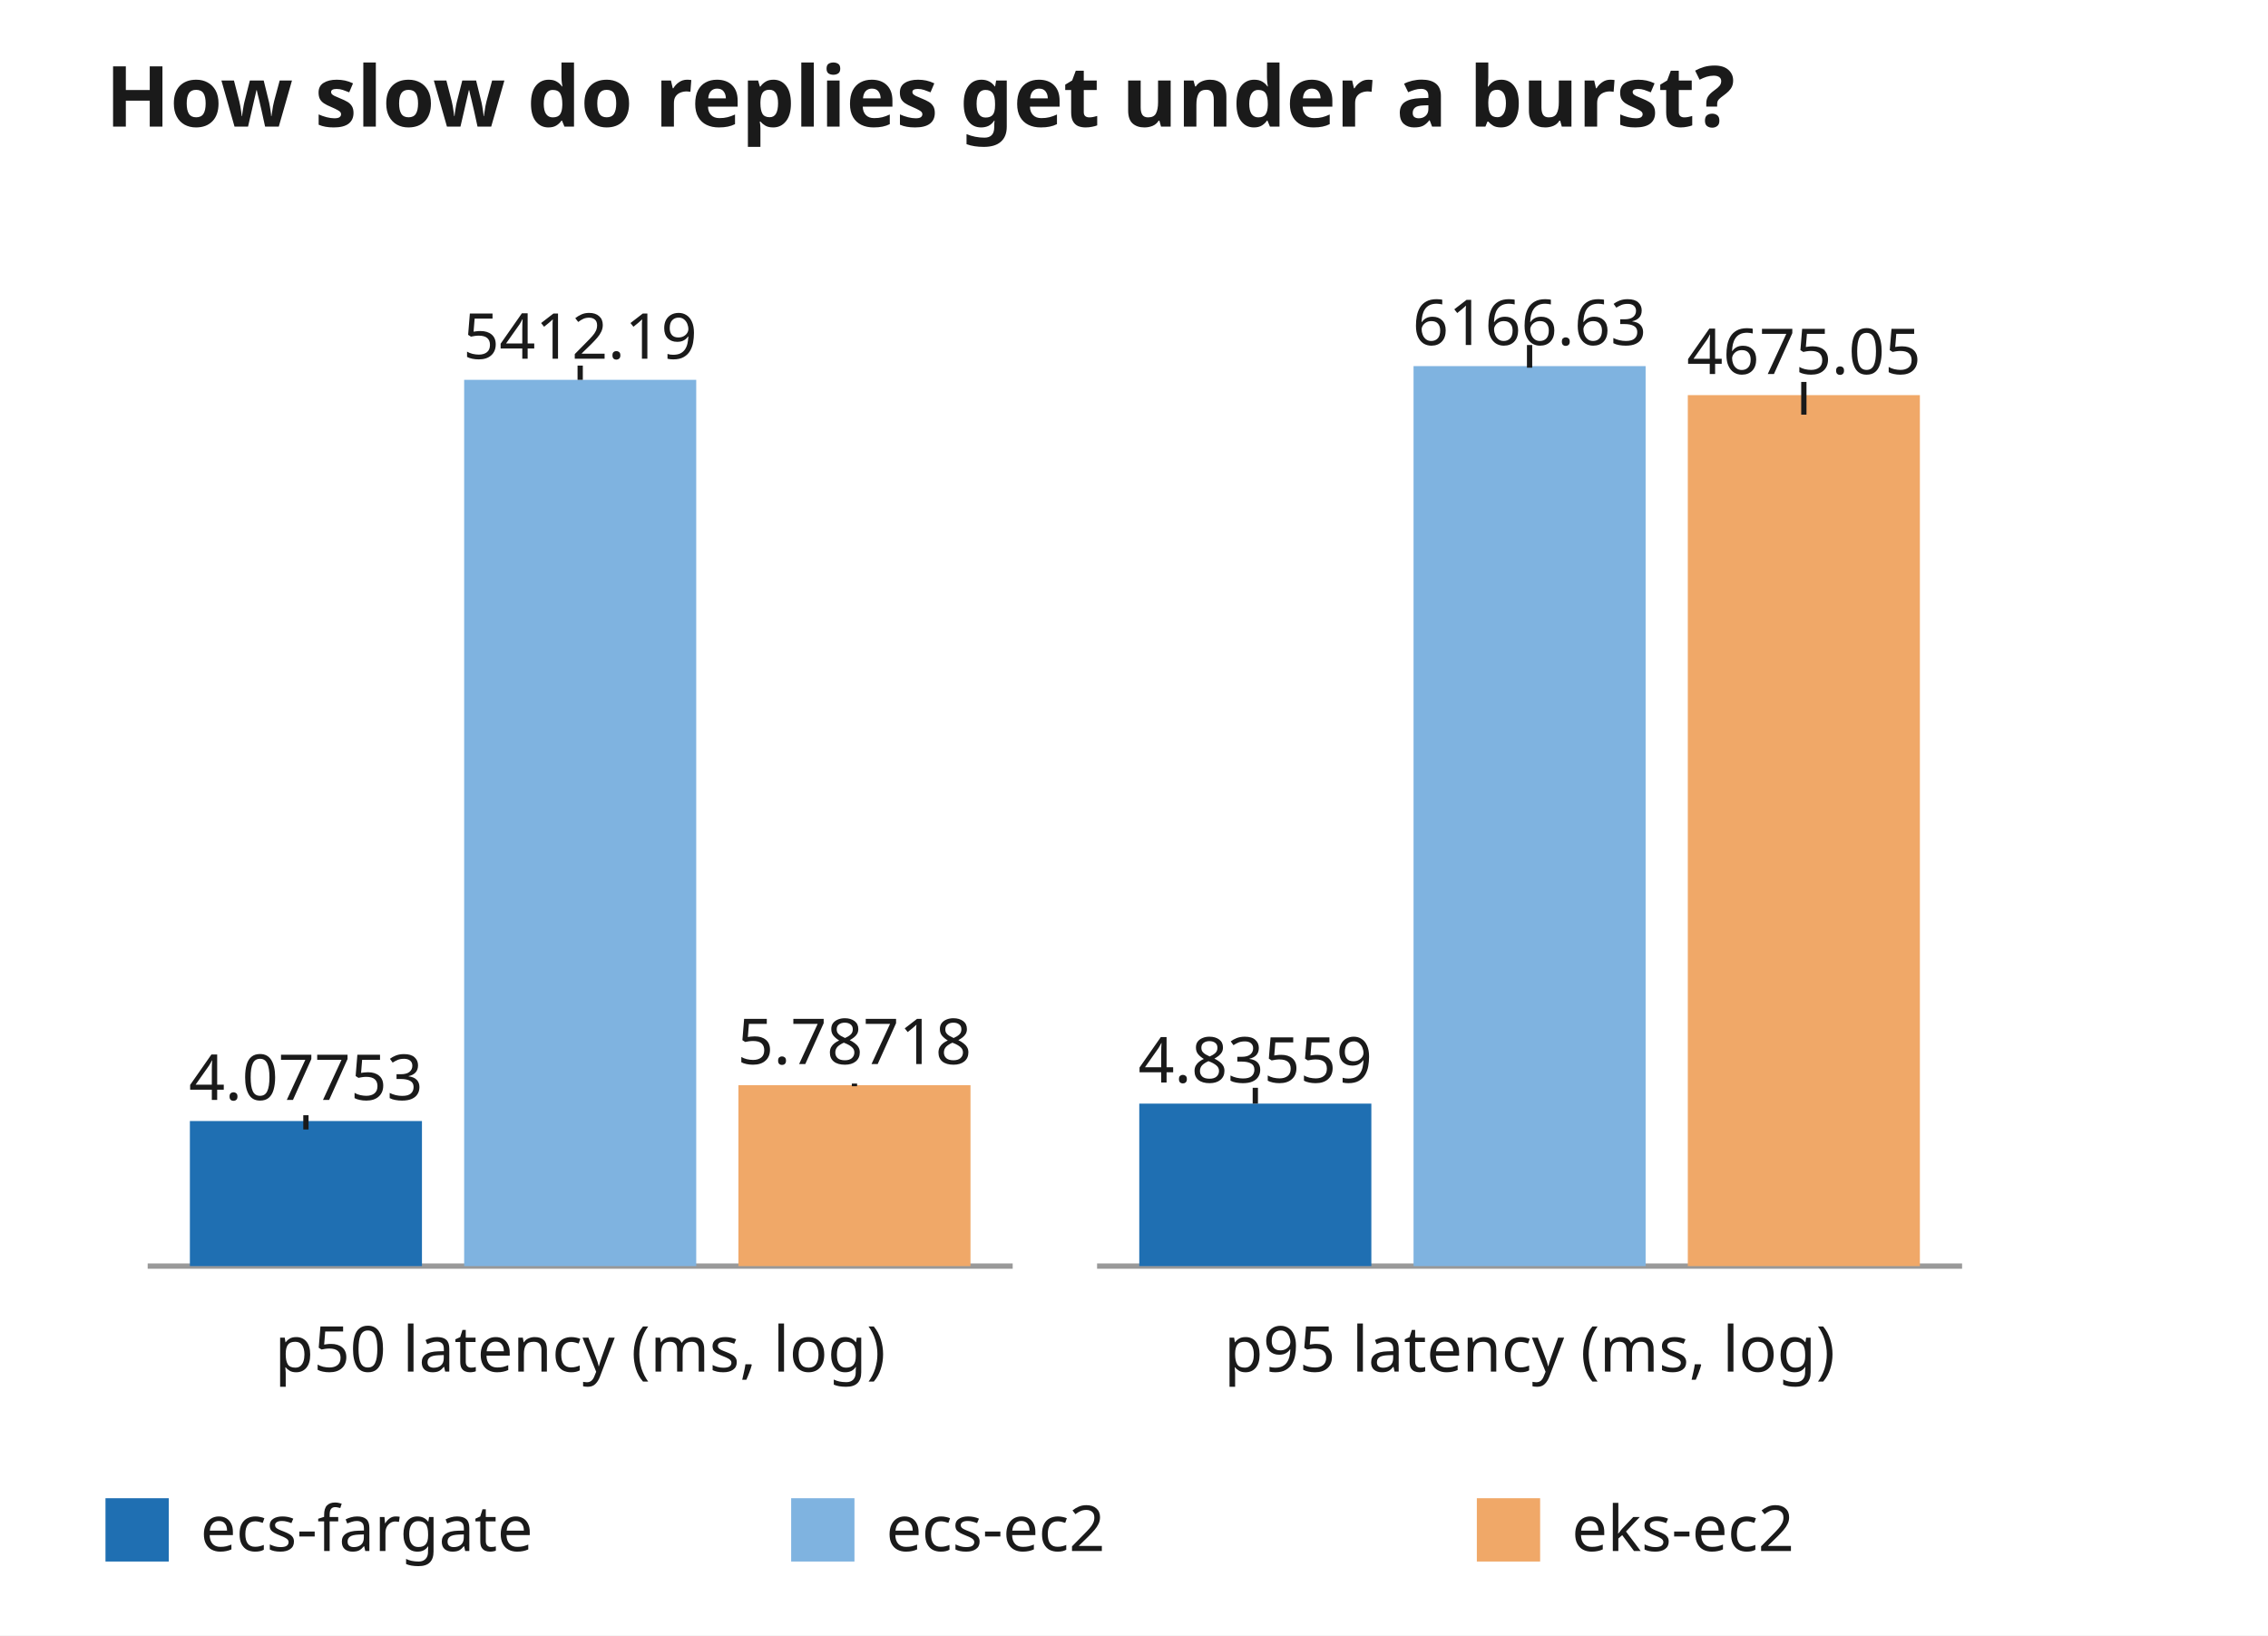
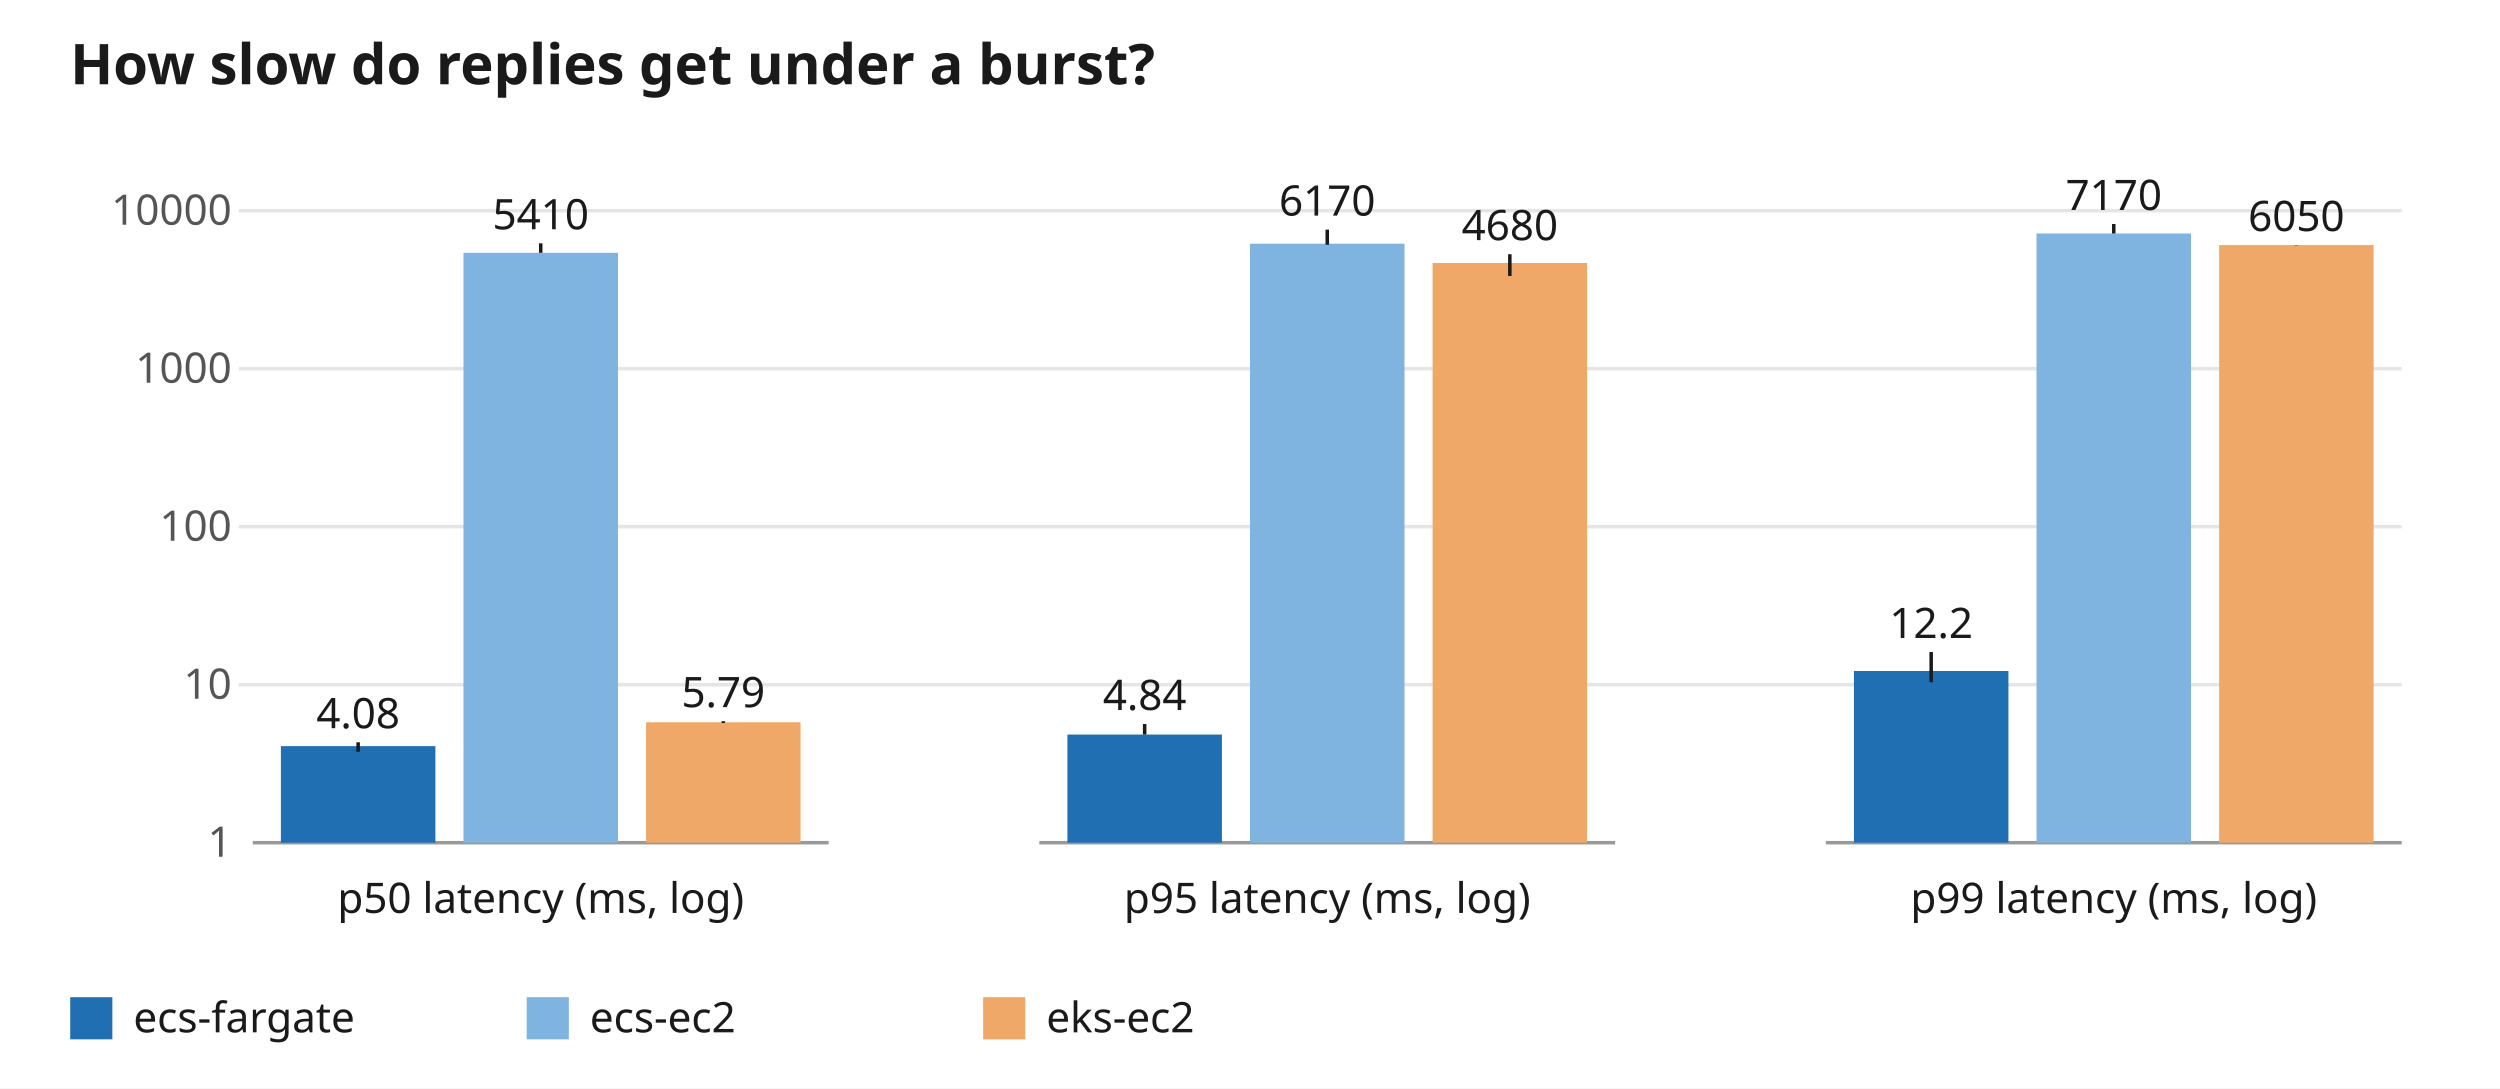
- <svg xmlns="http://www.w3.org/2000/svg" width="430" height="310" viewBox="0 0 430 310" font-family="sans-serif" font-size="12" data-scale="log">
+ <svg xmlns="http://www.w3.org/2000/svg" width="712" height="310" viewBox="0 0 712 310" font-family="sans-serif" font-size="12" data-scale="log">
  <rect width="100%" height="100%" fill="#ffffff" />
  <text x="20" y="24" font-size="16" font-weight="bold" fill="#1a1a1a">How slow do replies get under a burst?</text>
-   <text x="110.0" y="260" text-anchor="middle" fill="#1a1a1a">p50 latency (ms, log)</text>
-   <line x1="28" y1="240" x2="192" y2="240" stroke="#999999" />
-   <rect data-cell="ecs-fargate" data-metric="p50_ms" x="36" y="212.5" width="44" height="27.5" fill="#1f6fb2" />
-   <text x="58.0" y="208.5" text-anchor="middle" fill="#1a1a1a">4.07753</text>
-   <line data-whisker="1" data-cell="ecs-fargate" data-metric="p50_ms" x1="58.0" y1="214.1" x2="58.0" y2="211.4" stroke="#1a1a1a" />
-   <rect data-cell="ecs-ec2" data-metric="p50_ms" x="88" y="72.0" width="44" height="168.0" fill="#7fb3e0" />
-   <text x="110.0" y="68.0" text-anchor="middle" fill="#1a1a1a">5412.19</text>
-   <line data-whisker="1" data-cell="ecs-ec2" data-metric="p50_ms" x1="110.0" y1="72.0" x2="110.0" y2="69.3" stroke="#1a1a1a" />
-   <rect data-cell="eks-ec2" data-metric="p50_ms" x="140" y="205.7" width="44" height="34.3" fill="#f0a868" />
-   <text x="162.0" y="201.7" text-anchor="middle" fill="#1a1a1a">5.78718</text>
-   <line data-whisker="1" data-cell="eks-ec2" data-metric="p50_ms" x1="162.0" y1="205.9" x2="162.0" y2="205.4" stroke="#1a1a1a" />
-   <text x="290.0" y="260" text-anchor="middle" fill="#1a1a1a">p95 latency (ms, log)</text>
-   <line x1="208" y1="240" x2="372" y2="240" stroke="#999999" />
-   <rect data-cell="ecs-fargate" data-metric="p95_ms" x="216" y="209.2" width="44" height="30.8" fill="#1f6fb2" />
-   <text x="238.0" y="205.2" text-anchor="middle" fill="#1a1a1a">4.83559</text>
-   <line data-whisker="1" data-cell="ecs-fargate" data-metric="p95_ms" x1="238.0" y1="209.2" x2="238.0" y2="206.2" stroke="#1a1a1a" />
-   <rect data-cell="ecs-ec2" data-metric="p95_ms" x="268" y="69.4" width="44" height="170.6" fill="#7fb3e0" />
-   <text x="290.0" y="65.4" text-anchor="middle" fill="#1a1a1a">6166.63</text>
-   <line data-whisker="1" data-cell="ecs-ec2" data-metric="p95_ms" x1="290.0" y1="69.7" x2="290.0" y2="65.4" stroke="#1a1a1a" />
-   <rect data-cell="eks-ec2" data-metric="p95_ms" x="320" y="74.9" width="44" height="165.1" fill="#f0a868" />
-   <text x="342.0" y="70.9" text-anchor="middle" fill="#1a1a1a">4675.05</text>
-   <line data-whisker="1" data-cell="eks-ec2" data-metric="p95_ms" x1="342.0" y1="78.6" x2="342.0" y2="72.4" stroke="#1a1a1a" />
+   <text data-tick="1" x="66" y="244.0" text-anchor="end" fill="#555555">1</text>
+   <line data-grid="1" x1="68" y1="195.0" x2="684" y2="195.0" stroke="#e5e5e5" />
+   <text data-tick="1" x="66" y="199.0" text-anchor="end" fill="#555555">10</text>
+   <line data-grid="1" x1="68" y1="150.0" x2="684" y2="150.0" stroke="#e5e5e5" />
+   <text data-tick="1" x="66" y="154.0" text-anchor="end" fill="#555555">100</text>
+   <line data-grid="1" x1="68" y1="105.0" x2="684" y2="105.0" stroke="#e5e5e5" />
+   <text data-tick="1" x="66" y="109.0" text-anchor="end" fill="#555555">1000</text>
+   <line data-grid="1" x1="68" y1="60.0" x2="684" y2="60.0" stroke="#e5e5e5" />
+   <text data-tick="1" x="66" y="64.0" text-anchor="end" fill="#555555">10000</text>
+   <text x="154.0" y="260" text-anchor="middle" fill="#1a1a1a">p50 latency (ms, log)</text>
+   <line x1="72" y1="240" x2="236" y2="240" stroke="#999999" />
+   <rect data-cell="ecs-fargate" data-metric="p50_ms" x="80" y="212.5" width="44" height="27.5" fill="#1f6fb2" />
+   <text data-label="1" data-cell="ecs-fargate" data-metric="p50_ms" x="102.0" y="207.4" text-anchor="middle" fill="#1a1a1a">4.08</text>
+   <line data-whisker="1" data-cell="ecs-fargate" data-metric="p50_ms" x1="102.0" y1="214.1" x2="102.0" y2="211.4" stroke="#1a1a1a" />
+   <rect data-cell="ecs-ec2" data-metric="p50_ms" x="132" y="72.0" width="44" height="168.0" fill="#7fb3e0" />
+   <text data-label="1" data-cell="ecs-ec2" data-metric="p50_ms" x="154.0" y="65.3" text-anchor="middle" fill="#1a1a1a">5410</text>
+   <line data-whisker="1" data-cell="ecs-ec2" data-metric="p50_ms" x1="154.0" y1="72.0" x2="154.0" y2="69.3" stroke="#1a1a1a" />
+   <rect data-cell="eks-ec2" data-metric="p50_ms" x="184" y="205.7" width="44" height="34.3" fill="#f0a868" />
+   <text data-label="1" data-cell="eks-ec2" data-metric="p50_ms" x="206.0" y="201.4" text-anchor="middle" fill="#1a1a1a">5.79</text>
+   <line data-whisker="1" data-cell="eks-ec2" data-metric="p50_ms" x1="206.0" y1="205.9" x2="206.0" y2="205.4" stroke="#1a1a1a" />
+   <text x="378.0" y="260" text-anchor="middle" fill="#1a1a1a">p95 latency (ms, log)</text>
+   <line x1="296" y1="240" x2="460" y2="240" stroke="#999999" />
+   <rect data-cell="ecs-fargate" data-metric="p95_ms" x="304" y="209.2" width="44" height="30.8" fill="#1f6fb2" />
+   <text data-label="1" data-cell="ecs-fargate" data-metric="p95_ms" x="326.0" y="202.2" text-anchor="middle" fill="#1a1a1a">4.84</text>
+   <line data-whisker="1" data-cell="ecs-fargate" data-metric="p95_ms" x1="326.0" y1="209.2" x2="326.0" y2="206.2" stroke="#1a1a1a" />
+   <rect data-cell="ecs-ec2" data-metric="p95_ms" x="356" y="69.4" width="44" height="170.6" fill="#7fb3e0" />
+   <text data-label="1" data-cell="ecs-ec2" data-metric="p95_ms" x="378.0" y="61.4" text-anchor="middle" fill="#1a1a1a">6170</text>
+   <line data-whisker="1" data-cell="ecs-ec2" data-metric="p95_ms" x1="378.0" y1="69.7" x2="378.0" y2="65.4" stroke="#1a1a1a" />
+   <rect data-cell="eks-ec2" data-metric="p95_ms" x="408" y="74.9" width="44" height="165.1" fill="#f0a868" />
+   <text data-label="1" data-cell="eks-ec2" data-metric="p95_ms" x="430.0" y="68.4" text-anchor="middle" fill="#1a1a1a">4680</text>
+   <line data-whisker="1" data-cell="eks-ec2" data-metric="p95_ms" x1="430.0" y1="78.6" x2="430.0" y2="72.4" stroke="#1a1a1a" />
+   <text x="602.0" y="260" text-anchor="middle" fill="#1a1a1a">p99 latency (ms, log)</text>
+   <line x1="520" y1="240" x2="684" y2="240" stroke="#999999" />
+   <rect data-cell="ecs-fargate" data-metric="p99_ms" x="528" y="191.1" width="44" height="48.9" fill="#1f6fb2" />
+   <text data-label="1" data-cell="ecs-fargate" data-metric="p99_ms" x="550.0" y="181.7" text-anchor="middle" fill="#1a1a1a">12.2</text>
+   <line data-whisker="1" data-cell="ecs-fargate" data-metric="p99_ms" x1="550.0" y1="194.3" x2="550.0" y2="185.7" stroke="#1a1a1a" />
+   <rect data-cell="ecs-ec2" data-metric="p99_ms" x="580" y="66.5" width="44" height="173.5" fill="#7fb3e0" />
+   <text data-label="1" data-cell="ecs-ec2" data-metric="p99_ms" x="602.0" y="59.8" text-anchor="middle" fill="#1a1a1a">7170</text>
+   <line data-whisker="1" data-cell="ecs-ec2" data-metric="p99_ms" x1="602.0" y1="66.5" x2="602.0" y2="63.8" stroke="#1a1a1a" />
+   <rect data-cell="eks-ec2" data-metric="p99_ms" x="632" y="69.8" width="44" height="170.2" fill="#f0a868" />
+   <text data-label="1" data-cell="eks-ec2" data-metric="p99_ms" x="654.0" y="65.8" text-anchor="middle" fill="#1a1a1a">6050</text>
+   <line data-whisker="1" data-cell="eks-ec2" data-metric="p99_ms" x1="654.0" y1="69.9" x2="654.0" y2="69.8" stroke="#1a1a1a" />
  <rect x="20" y="284" width="12" height="12" fill="#1f6fb2" />
  <text x="38" y="294" fill="#1a1a1a">ecs-fargate</text>
  <rect x="150" y="284" width="12" height="12" fill="#7fb3e0" />
  <text x="168" y="294" fill="#1a1a1a">ecs-ec2</text>
  <rect x="280" y="284" width="12" height="12" fill="#f0a868" />
  <text x="298" y="294" fill="#1a1a1a">eks-ec2</text>
</svg>
